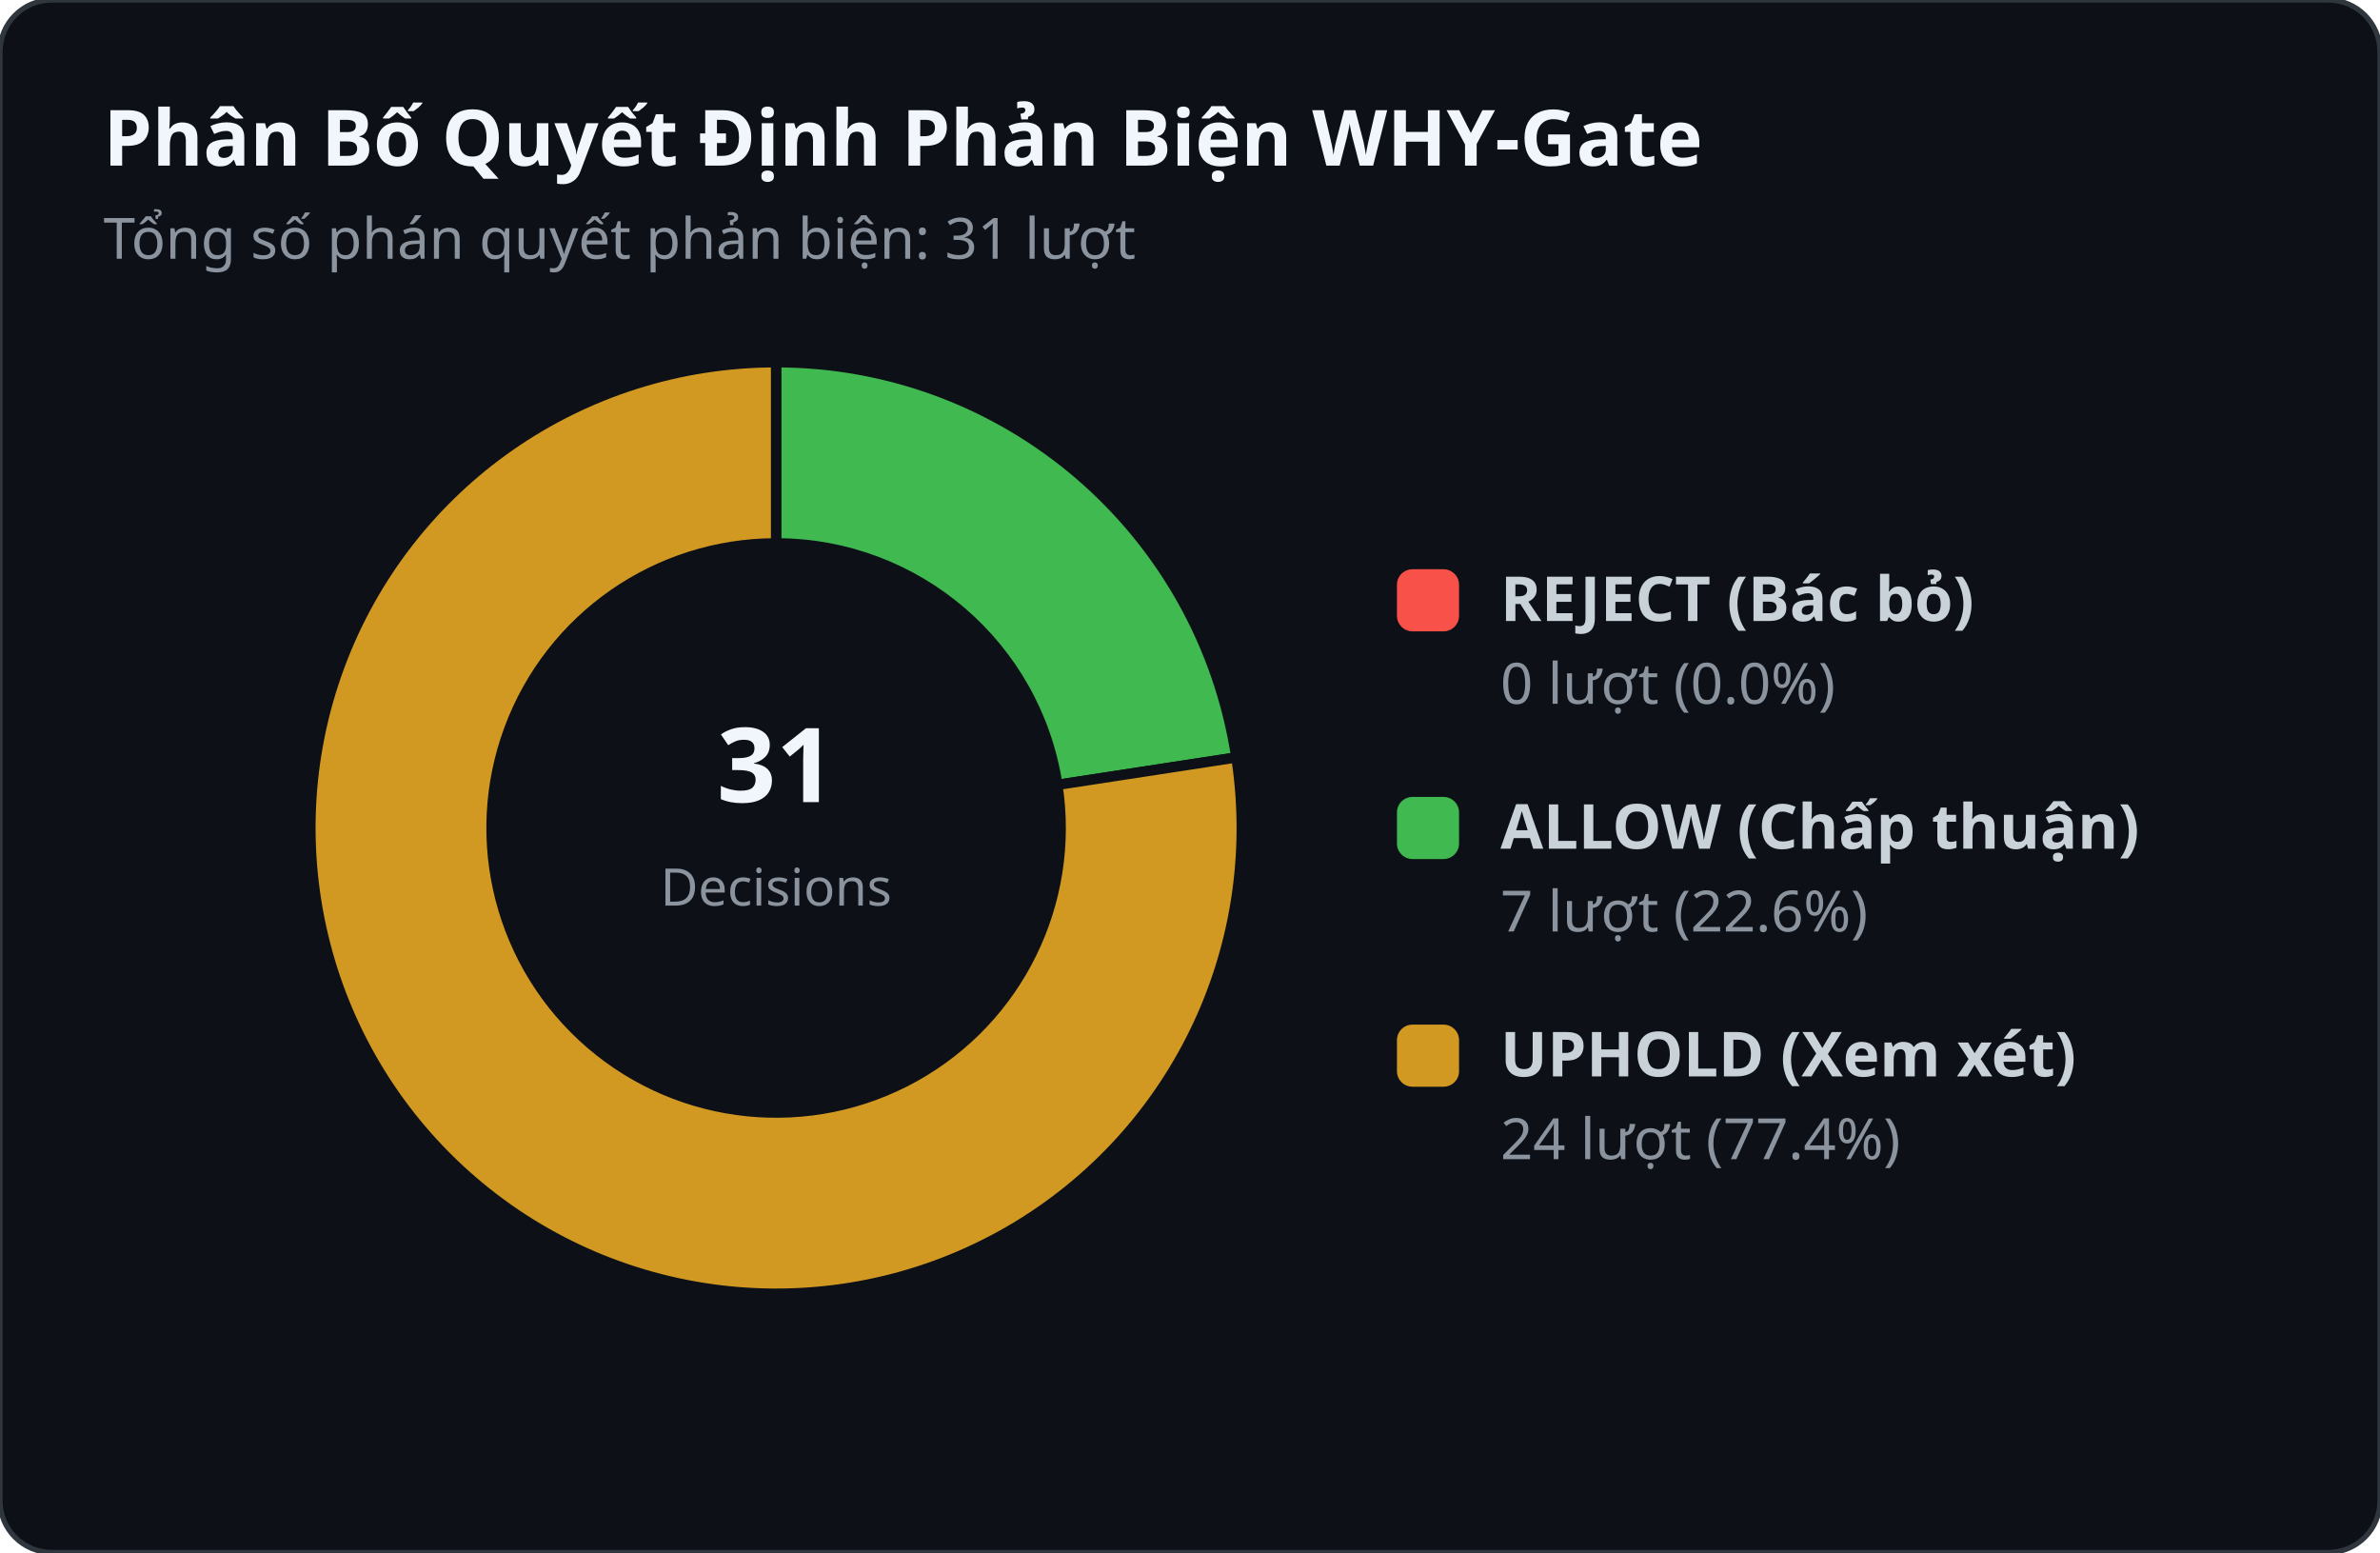
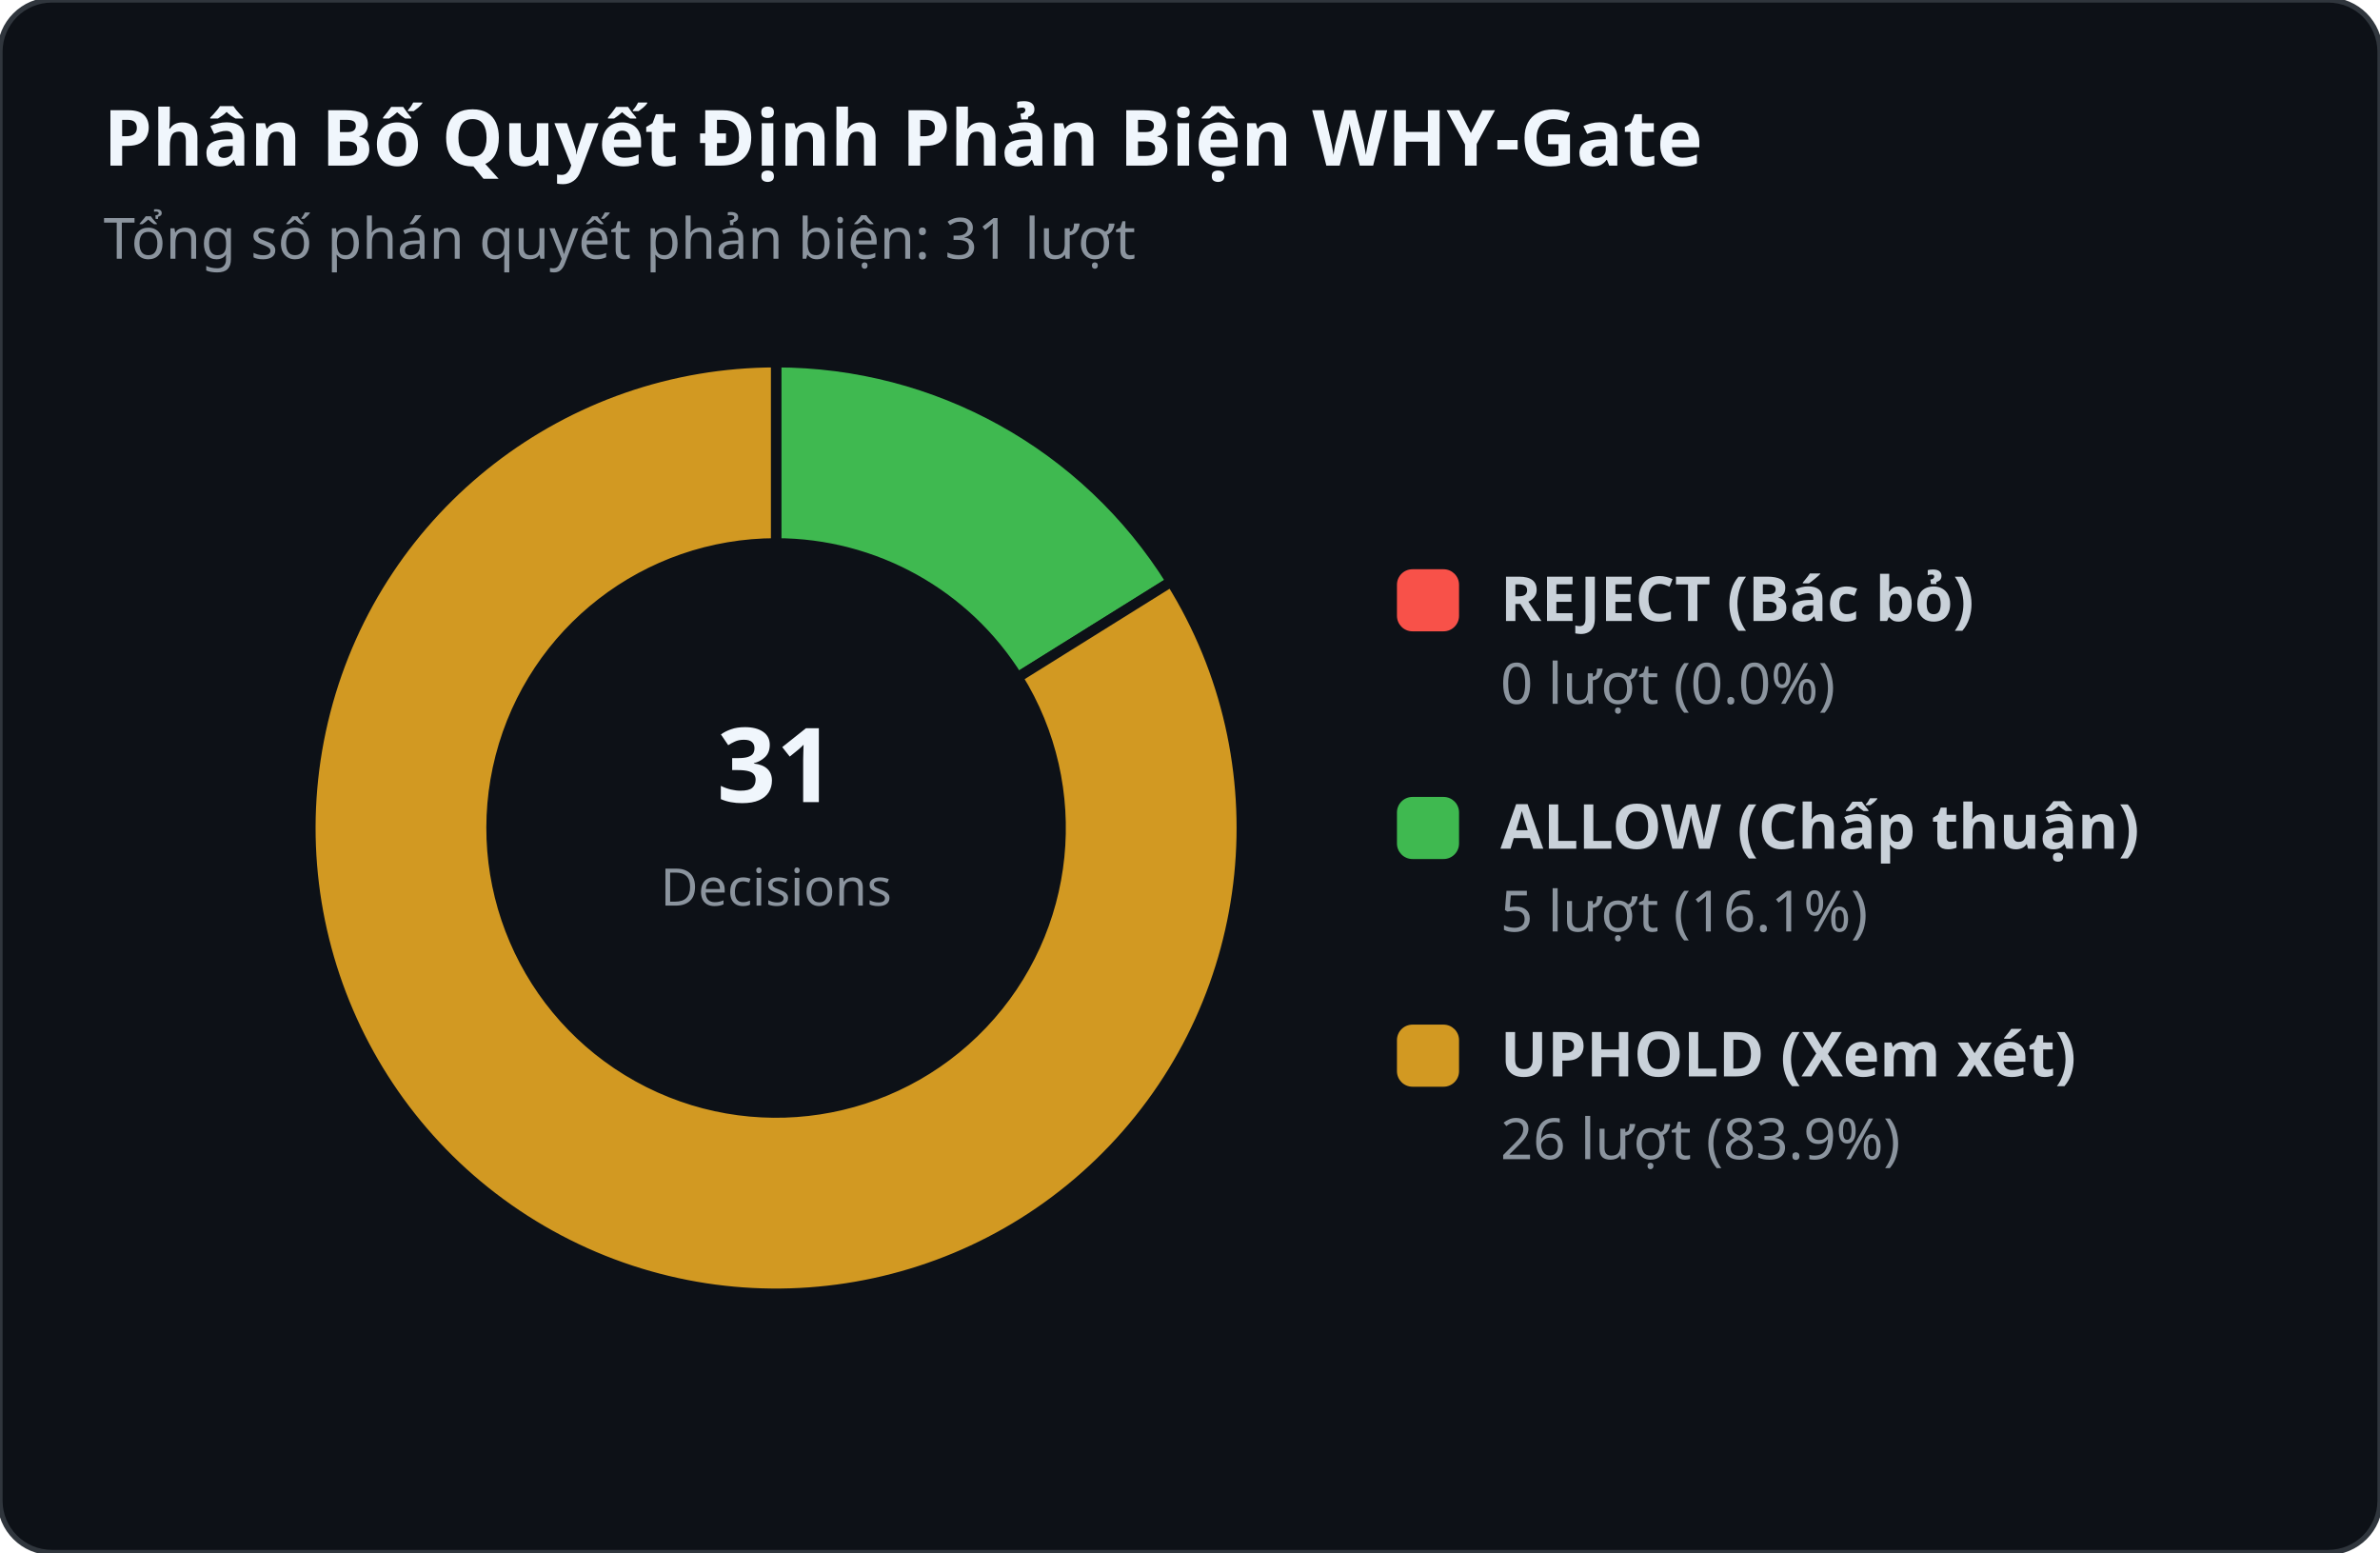
<svg xmlns="http://www.w3.org/2000/svg" width="460" height="300" viewBox="0 0 460 300">
  <rect width="460" height="300" rx="10" fill="#0d1117" stroke="#30363d" stroke-width="1" />
  <text x="20" y="32" font-family="sans-serif" font-size="15" font-weight="600" fill="#f0f6fc">Phân Bố Quyết Định Phản Biện WHY-Gate</text>
  <text x="20" y="50" font-family="sans-serif" font-size="11" fill="#8b949e">Tổng số phán quyết phản biện: 31 lượt</text>
  <circle cx="150" cy="160" r="90" fill="none" stroke="#30363d" stroke-width="1" />
-   <path d="M 150.00 70.00 A 90 90 0 0 1 238.96 146.37 L 204.37 151.67 A 55 55 0 0 0 150.00 105.00 Z" fill="#3fb950" stroke="#0d1117" stroke-width="2" />
-   <path d="M 238.96 146.37 A 90 90 0 1 1 150.00 70.00 L 150.00 105.00 A 55 55 0 1 0 204.37 151.67 Z" fill="#d29922" stroke="#0d1117" stroke-width="2" />
+   <path d="M 150.00 70.00 A 90 90 0 0 1 226.38 112.39 L 196.68 130.91 A 55 55 0 0 0 150.00 105.00 Z" fill="#3fb950" stroke="#0d1117" stroke-width="2" />
+   <path d="M 226.38 112.39 A 90 90 0 1 1 150.00 70.00 L 150.00 105.00 A 55 55 0 1 0 196.68 130.91 Z" fill="#d29922" stroke="#0d1117" stroke-width="2" />
  <text x="150" y="155" text-anchor="middle" font-family="sans-serif" font-size="20" font-weight="700" fill="#f0f6fc">31</text>
  <text x="150" y="175" text-anchor="middle" font-family="sans-serif" font-size="10" fill="#8b949e">Decisions</text>
  <rect x="270" y="110" width="12" height="12" rx="3" fill="#f85149" />
  <text x="290" y="120" font-family="sans-serif" font-size="12" font-weight="600" fill="#c9d1d9">REJECT (Bác bỏ)</text>
  <text x="290" y="136" font-family="sans-serif" font-size="11" fill="#8b949e">0 lượt (0.0%)</text>
  <rect x="270" y="154" width="12" height="12" rx="3" fill="#3fb950" />
  <text x="290" y="164" font-family="sans-serif" font-size="12" font-weight="600" fill="#c9d1d9">ALLOW (Chấp thuận)</text>
-   <text x="290" y="180" font-family="sans-serif" font-size="11" fill="#8b949e">7 lượt (22.6%)</text>
+   <text x="290" y="180" font-family="sans-serif" font-size="11" fill="#8b949e">5 lượt (16.1%)</text>
  <rect x="270" y="198" width="12" height="12" rx="3" fill="#d29922" />
  <text x="290" y="208" font-family="sans-serif" font-size="12" font-weight="600" fill="#c9d1d9">UPHOLD (Xem xét)</text>
-   <text x="290" y="224" font-family="sans-serif" font-size="11" fill="#8b949e">24 lượt (77.4%)</text>
+   <text x="290" y="224" font-family="sans-serif" font-size="11" fill="#8b949e">26 lượt (83.9%)</text>
</svg>
